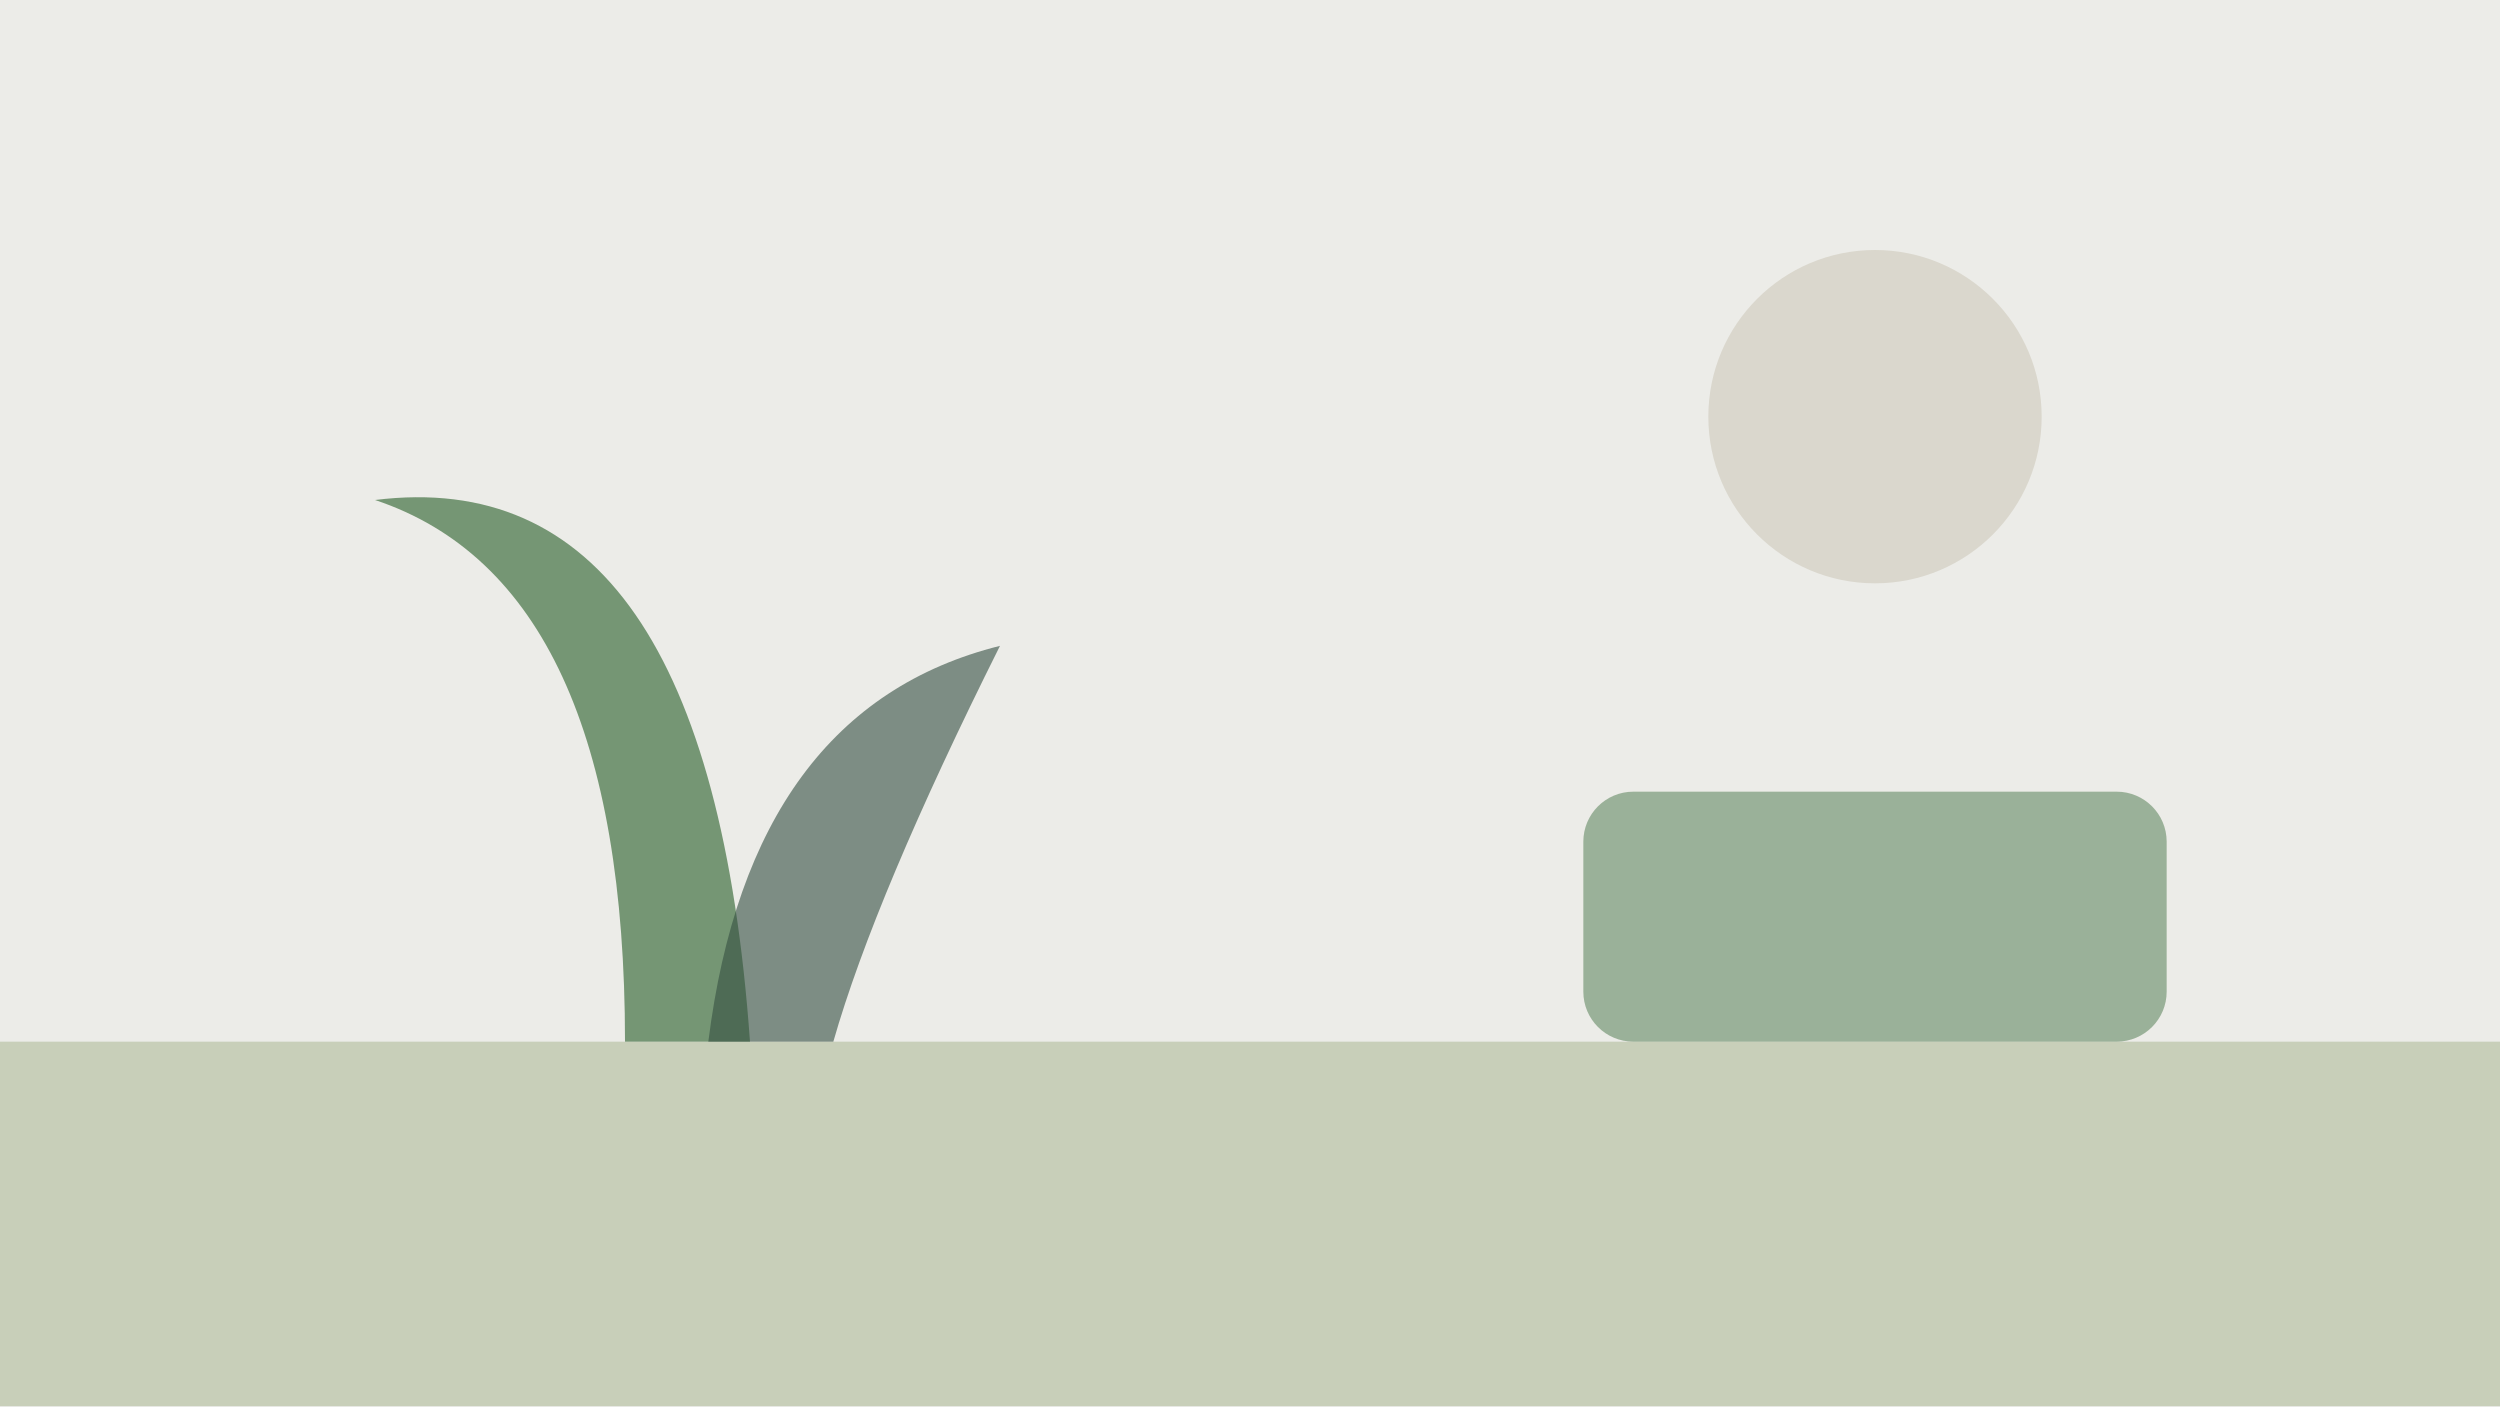
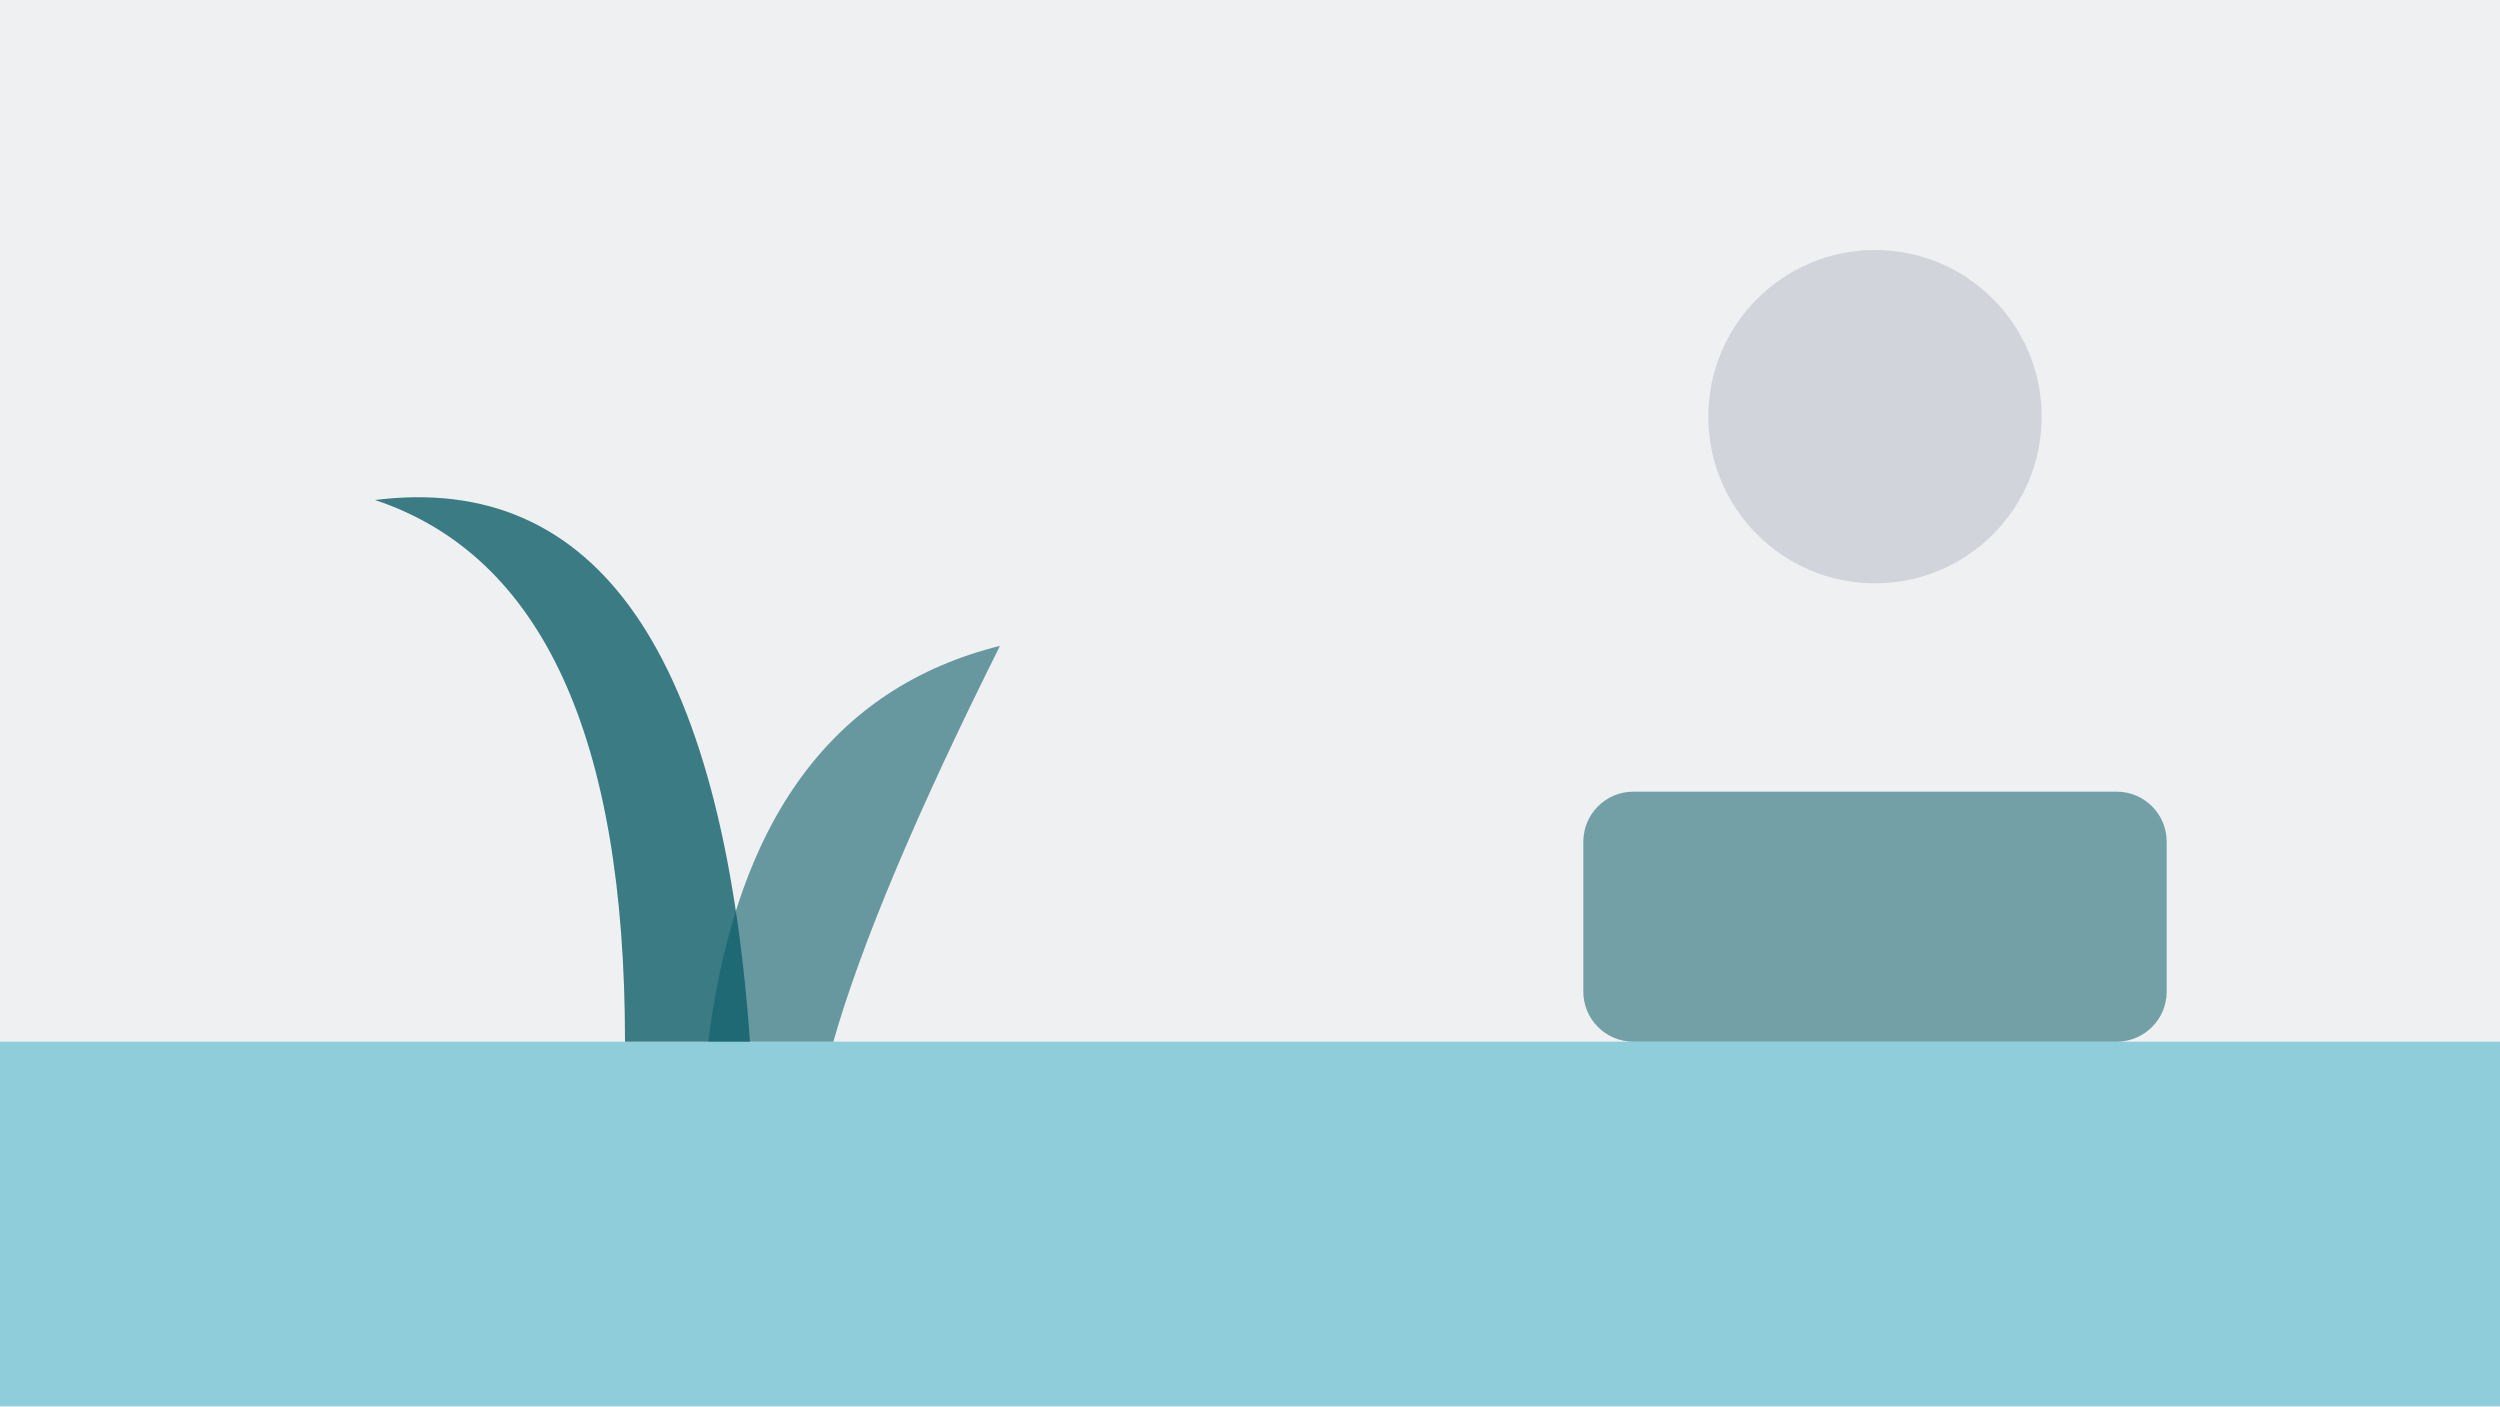
<svg xmlns="http://www.w3.org/2000/svg" viewBox="0 0 1200 675" role="img">
-   <rect width="1200" height="675" fill="#F6F8F6" />
-   <rect width="1200" height="675" fill="#DAD7CD" opacity="0.35" />
-   <rect x="0" y="500" width="1200" height="175" fill="#A3B18A" opacity="0.5" />
-   <path d="M300 500 q0 -220 -120 -260 q160 -20 180 260z" fill="#588157" opacity="0.8" />
-   <path d="M340 500 q20 -160 140 -190 q-60 120 -80 190z" fill="#344E41" opacity="0.6" />
-   <circle cx="900" cy="200" r="80" fill="#DAD7CD" />
-   <rect x="760" y="380" width="280" height="120" rx="24" fill="#588157" opacity="0.55" />
+   <rect width="1200" height="675" fill="#FFFFFF" />
+   <rect width="1200" height="675" fill="#D1D5DB" opacity="0.35" />
+   <rect x="0" y="500" width="1200" height="175" fill="#32A9C3" opacity="0.5" />
+   <path d="M300 500 q0 -220 -120 -260 q160 -20 180 260z" fill="#0C5E69" opacity="0.8" />
+   <path d="M340 500 q20 -160 140 -190 q-60 120 -80 190z" fill="#0C5E69" opacity="0.6" />
+   <circle cx="900" cy="200" r="80" fill="#D1D5DB" />
+   <rect x="760" y="380" width="280" height="120" rx="24" fill="#0C5E69" opacity="0.55" />
</svg>
